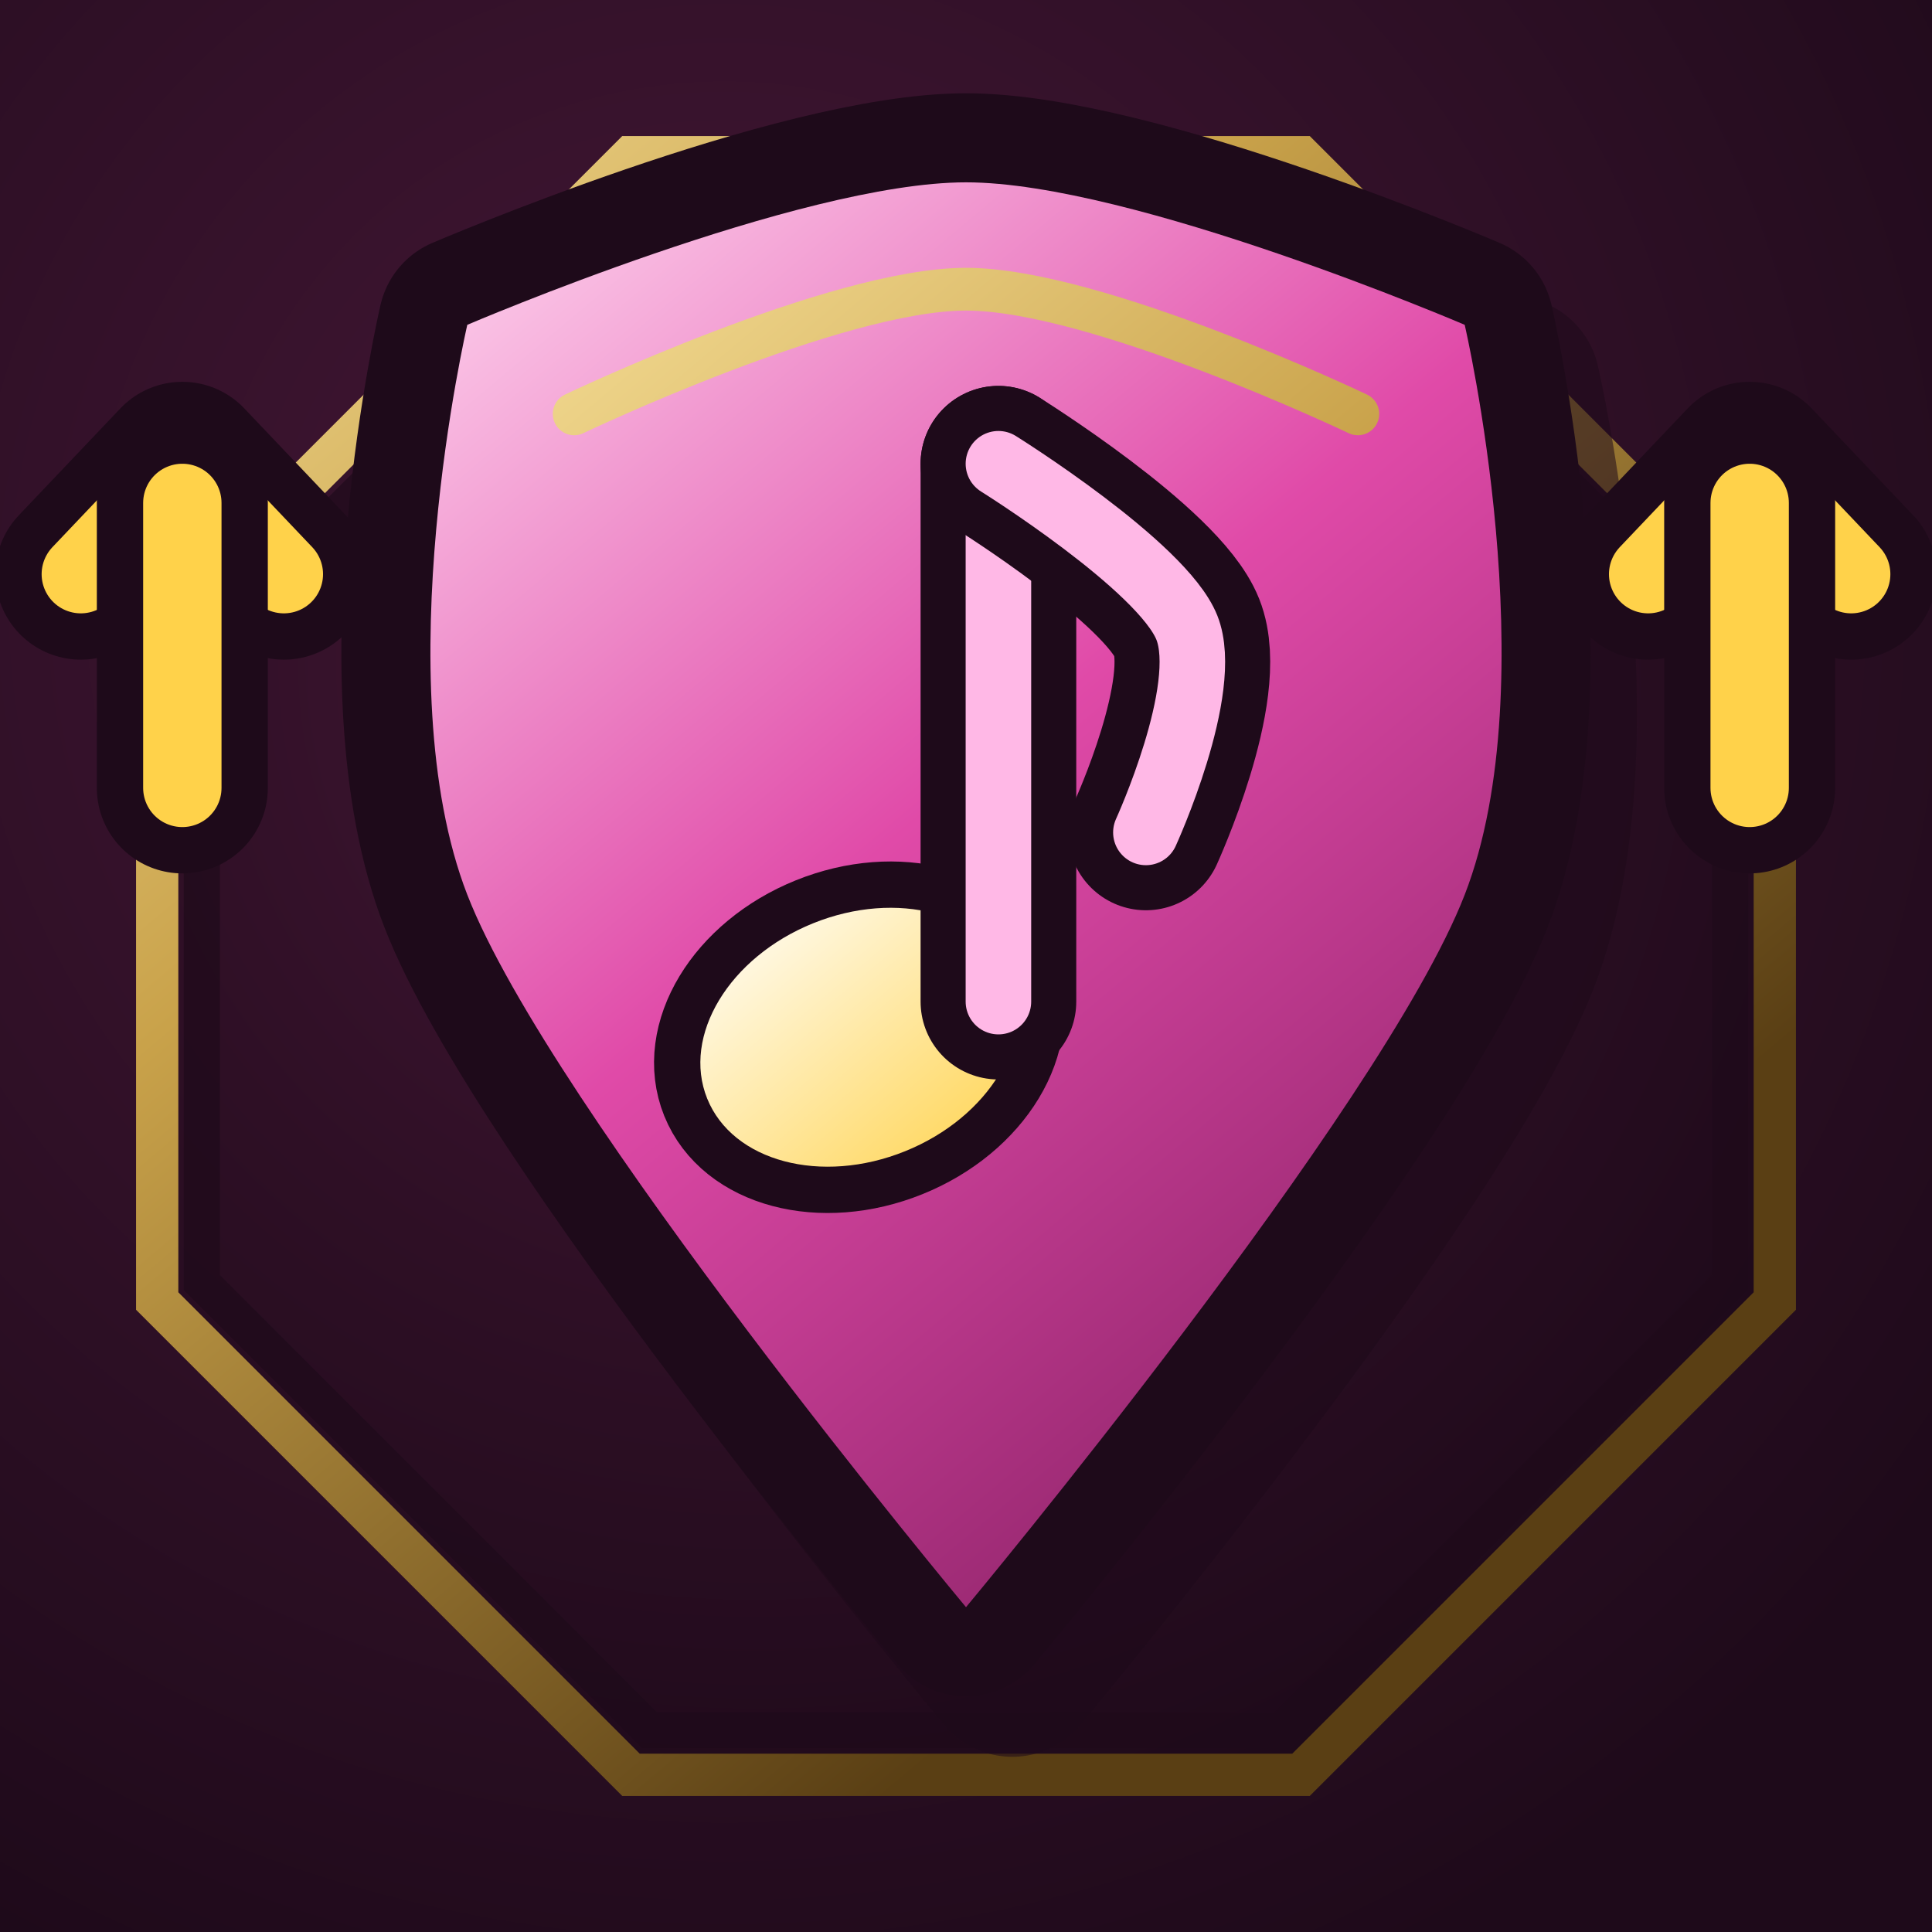
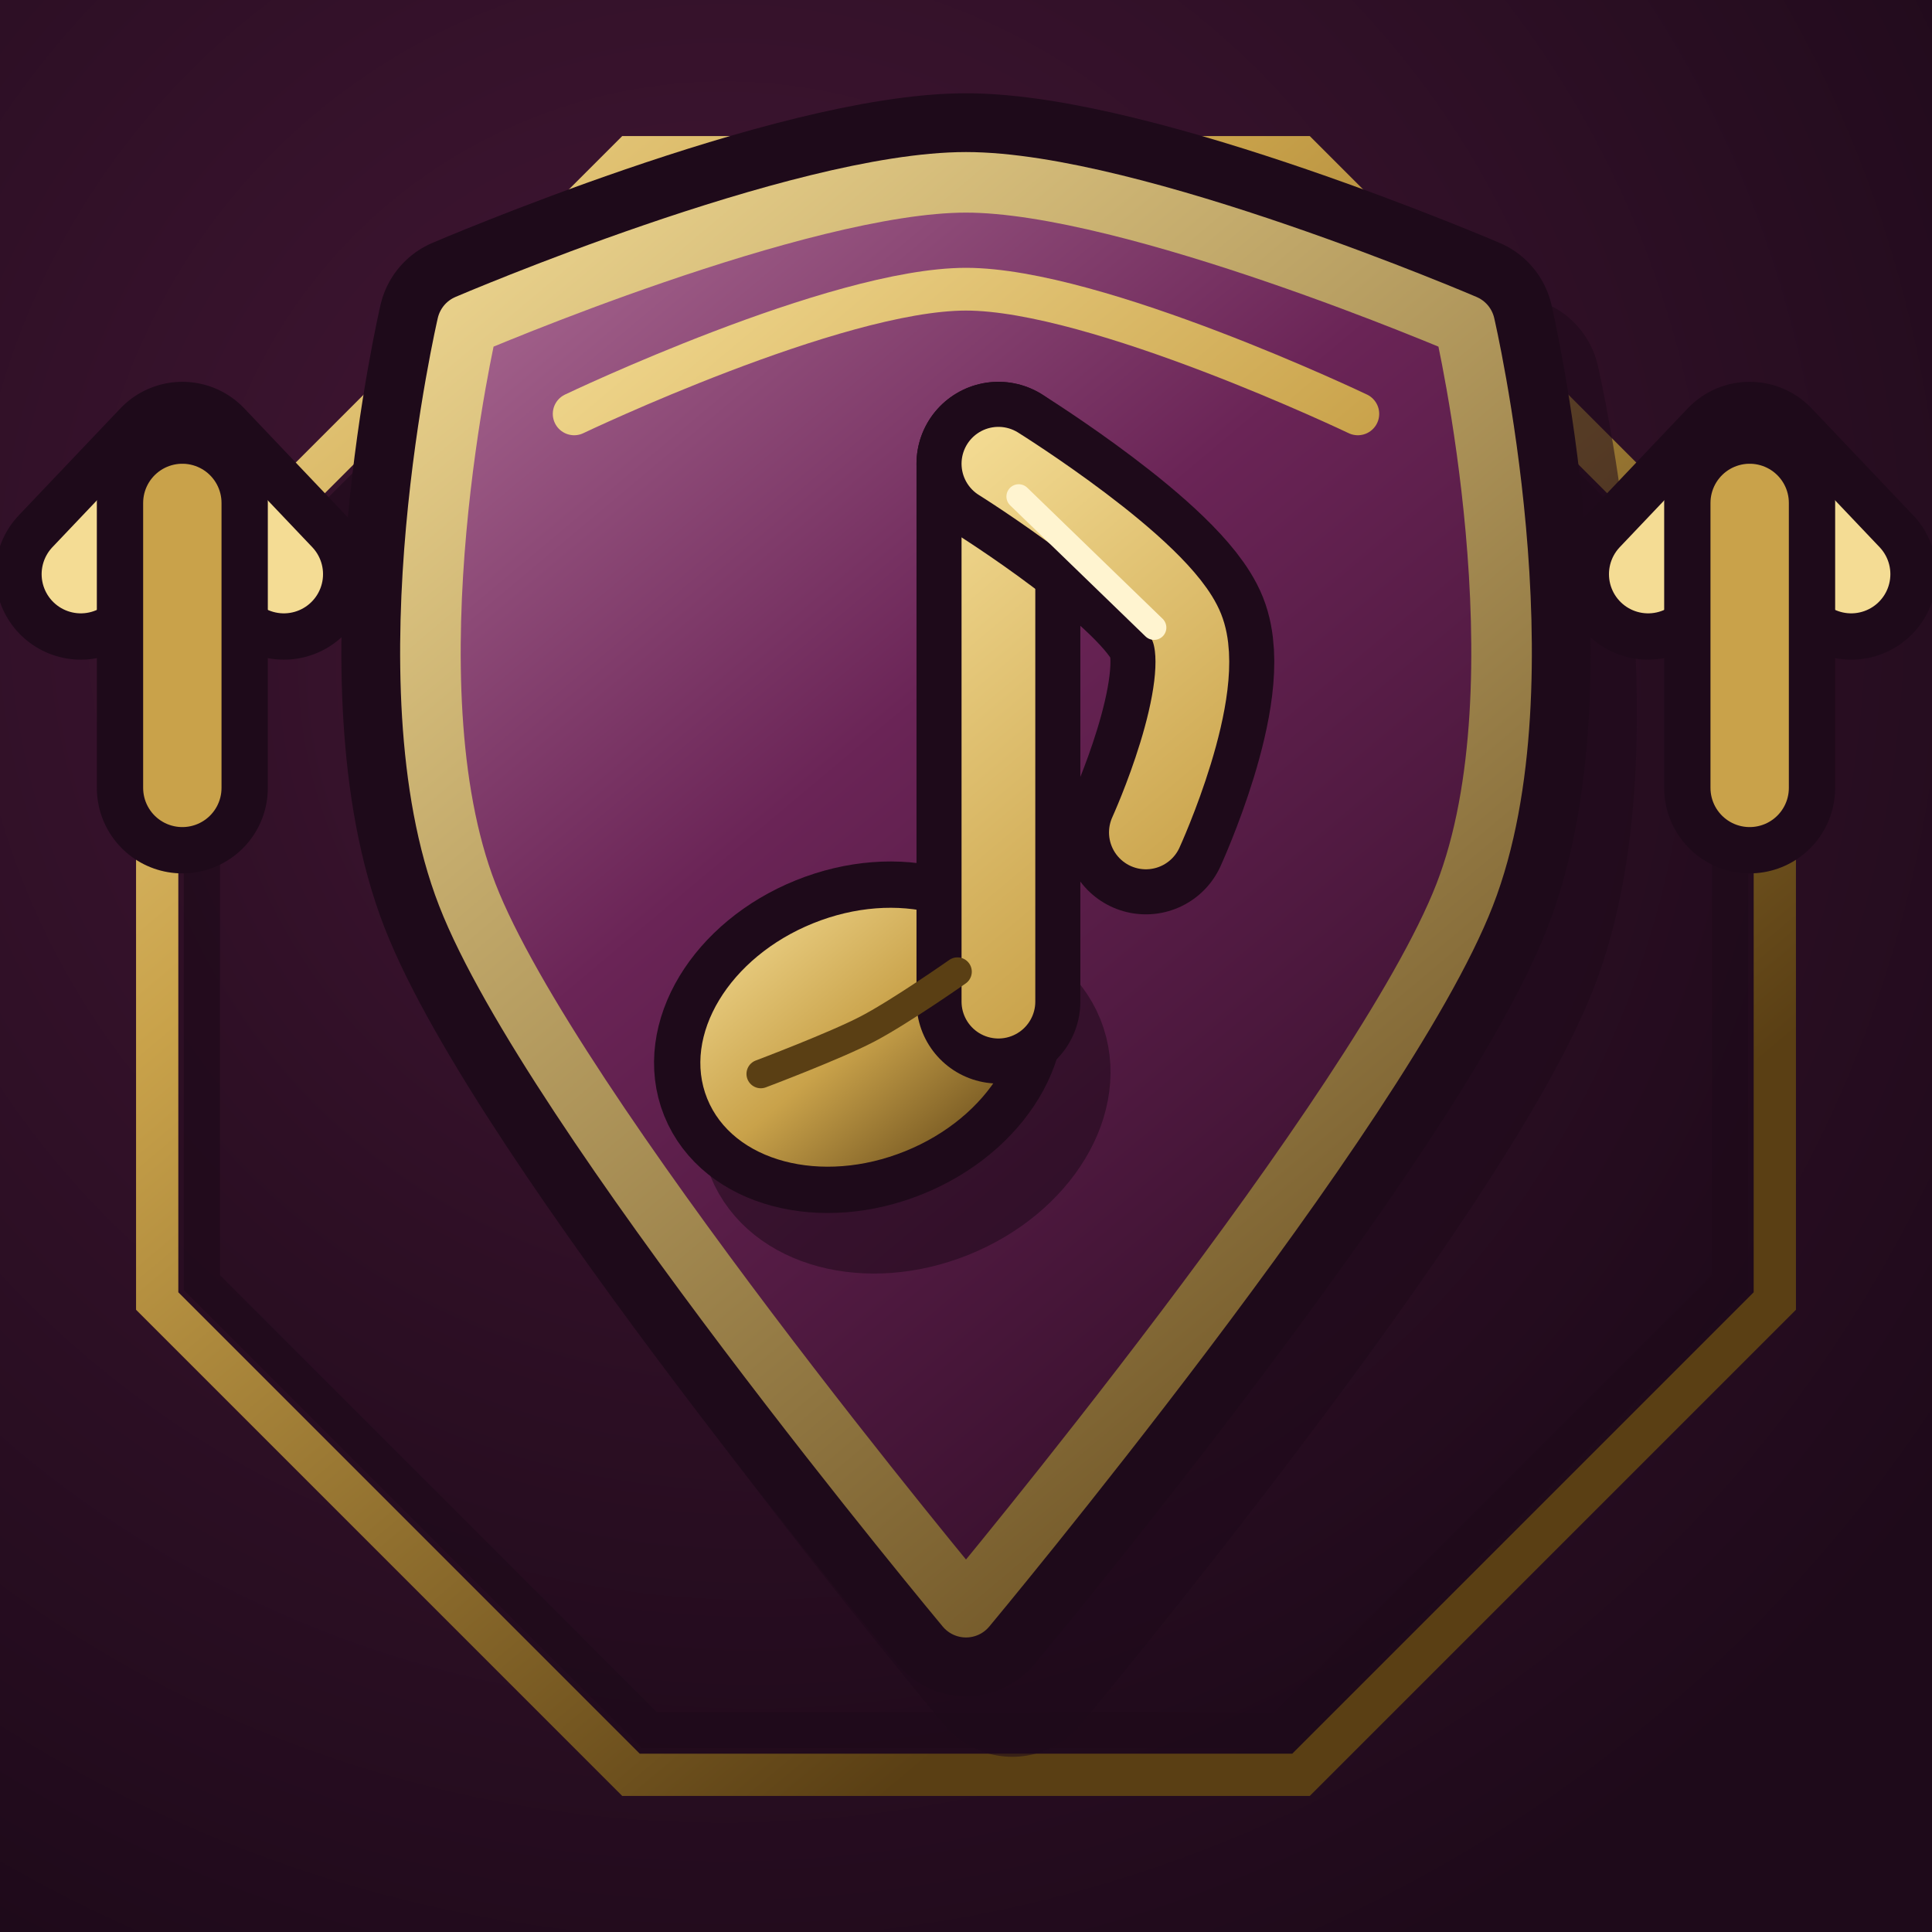
<svg xmlns="http://www.w3.org/2000/svg" width="128" height="128" viewBox="0 0 64 64">
  <defs>
    <radialGradient id="radial-gradient-1" cx="24" cy="20" r="50" gradientUnits="userSpaceOnUse">
      <stop offset="0" stop-color="#451736" />
      <stop offset="1" stop-color="#1e0a1a" />
    </radialGradient>
    <radialGradient id="radial-gradient-2" cx="25" cy="22" r="40" gradientUnits="userSpaceOnUse">
      <stop offset="0" stop-color="#451736" />
      <stop offset="0.55" stop-color="#2e0f25" />
      <stop offset="1" stop-color="#1e0a1a" />
    </radialGradient>
    <linearGradient id="linear-gradient-1" x1="7.103" y1="2.329" x2="56.897" y2="61.671" gradientUnits="userSpaceOnUse">
      <stop offset="0" stop-color="#f4dc94" />
      <stop offset="0.3" stop-color="#c9a24a" />
      <stop offset="0.75" stop-color="#5a3f14" />
      <stop offset="1" stop-color="#5a3f14" />
    </linearGradient>
    <linearGradient id="linear-gradient-2" x1="13.049" y1="7.055" x2="50.951" y2="52.225" gradientUnits="userSpaceOnUse">
-       <stop offset="0" stop-color="#ffd8f0" />
-       <stop offset="0.45" stop-color="#e04aa8" />
-       <stop offset="1" stop-color="#7a1a5a" />
+       <stop offset="0" stop-color="#b07098" />
+       <stop offset="0.4" stop-color="#6a2456" />
+       <stop offset="1" stop-color="#24081c" />
    </linearGradient>
-     <linearGradient id="linear-gradient-3" x1="24.979" y1="3.278" x2="39.021" y2="20.012" gradientUnits="userSpaceOnUse">
+     <linearGradient id="linear-gradient-3" x1="12.14" y1="5.972" x2="51.86" y2="53.308" gradientUnits="userSpaceOnUse">
+       <stop offset="0" stop-color="#f4dc94" />
+       <stop offset="1" stop-color="#5a3f14" />
+     </linearGradient>
+     <linearGradient id="linear-gradient-4" x1="24.979" y1="3.278" x2="39.021" y2="20.012" gradientUnits="userSpaceOnUse">
      <stop offset="0" stop-color="#f4dc94" />
      <stop offset="1" stop-color="#c9a24a" />
    </linearGradient>
-     <linearGradient id="linear-gradient-4" x1="24.175" y1="29.253" x2="32.745" y2="39.467" gradientUnits="userSpaceOnUse">
-       <stop offset="0" stop-color="#ffffff" />
-       <stop offset="1" stop-color="#ffd24a" />
+     <linearGradient id="linear-gradient-5" x1="24.175" y1="29.253" x2="32.745" y2="39.467" gradientUnits="userSpaceOnUse">
+       <stop offset="0" stop-color="#f4dc94" />
+       <stop offset="0.5" stop-color="#c9a24a" />
+       <stop offset="1" stop-color="#5a3f14" />
+     </linearGradient>
+     <linearGradient id="linear-gradient-6" x1="27.581" y1="17.725" x2="38.567" y2="30.817" gradientUnits="userSpaceOnUse">
+       <stop offset="0" stop-color="#f4dc94" />
+       <stop offset="1" stop-color="#c9a24a" />
+     </linearGradient>
+     <linearGradient id="linear-gradient-7" x1="30.846" y1="14.985" x2="41.726" y2="27.952" gradientUnits="userSpaceOnUse">
+       <stop offset="0" stop-color="#f4dc94" />
+       <stop offset="1" stop-color="#c9a24a" />
    </linearGradient>
  </defs>
  <g>
    <rect x="0" y="0" width="64" height="64" fill="url(#radial-gradient-1)" />
    <polygon points="43.098,5.207 58.793,20.902 58.793,43.098 43.098,58.793 20.902,58.793 5.207,43.098 5.207,20.902 20.902,5.207" fill="url(#radial-gradient-2)" stroke="url(#linear-gradient-1)" stroke-width="1.4" stroke-miterlimit="10" />
    <polygon points="42.486,6.686 57.314,21.514 57.314,42.486 42.486,57.314 21.514,57.314 6.686,42.486 6.686,21.514 21.514,6.686" fill="none" stroke="#1e0a1a" stroke-width="1.2" stroke-miterlimit="10" opacity="0.7" />
    <g>
      <path d="M17.014 12.766 C17.014 12.766 28.023 8.046 33.534 8.046 C39.045 8.046 50.054 12.766 50.054 12.766 C50.054 12.766 52.803 24.566 50.054 31.646 C47.305 38.726 33.534 55.246 33.534 55.246 C33.534 55.246 19.763 38.726 17.014 31.646 C14.265 24.566 17.014 12.766 17.014 12.766 Z" fill="#1e0a1a" stroke="#1e0a1a" stroke-width="5.9" stroke-linecap="round" stroke-linejoin="round" opacity="0.55" />
      <path d="M15.48 10.76 C15.48 10.76 26.489 6.04 32 6.04 C37.511 6.04 48.52 10.76 48.52 10.76 C48.52 10.76 51.269 22.56 48.52 29.64 C45.771 36.72 32 53.24 32 53.24 C32 53.24 18.229 36.72 15.48 29.64 C12.731 22.56 15.48 10.76 15.48 10.76 Z" fill="#1e0a1a" stroke="#1e0a1a" stroke-width="5.9" stroke-linecap="round" stroke-linejoin="round" />
      <path d="M15.48 10.76 C15.48 10.76 26.489 6.04 32 6.04 C37.511 6.04 48.52 10.76 48.52 10.76 C48.52 10.76 51.269 22.56 48.52 29.64 C45.771 36.72 32 53.24 32 53.24 C32 53.24 18.229 36.72 15.48 29.64 C12.731 22.56 15.48 10.76 15.48 10.76 Z" fill="url(#linear-gradient-2)" />
-       <path d="M19.02 13.71 C19.02 13.71 27.669 9.58 32 9.58 C36.331 9.58 44.98 13.71 44.98 13.71" fill="none" stroke="url(#linear-gradient-3)" stroke-width="1.416" stroke-linecap="round" stroke-linejoin="round" />
+       <path d="M15.48 10.76 C15.48 10.76 26.489 6.04 32 6.04 C37.511 6.04 48.52 10.76 48.52 10.76 C48.52 10.76 51.269 22.56 48.52 29.64 C45.771 36.72 32 53.24 32 53.24 C32 53.24 18.229 36.72 15.48 29.64 C12.731 22.56 15.48 10.76 15.48 10.76 Z" fill="none" stroke="url(#linear-gradient-3)" stroke-width="2.006" stroke-linecap="round" stroke-linejoin="round" />
+       <path d="M19.02 13.71 C19.02 13.71 27.669 9.58 32 9.58 C36.331 9.58 44.98 13.71 44.98 13.71" fill="none" stroke="url(#linear-gradient-4)" stroke-width="1.416" stroke-linecap="round" stroke-linejoin="round" />
+       <path d="M24.961 38.399 C24.119 36.315 25.689 33.714 28.469 32.591 C31.248 31.468 34.185 32.248 35.027 34.333 C35.869 36.417 34.299 39.018 31.519 40.141 C28.74 41.264 25.803 40.484 24.961 38.399 Z" fill="#1e0a1a" stroke="#1e0a1a" stroke-width="3.068" stroke-linecap="round" stroke-linejoin="round" opacity="0.55" />
      <path d="M23.427 36.393 C22.585 34.309 24.155 31.708 26.935 30.585 C29.714 29.462 32.651 30.242 33.493 32.327 C34.335 34.411 32.765 37.012 29.985 38.135 C27.206 39.258 24.269 38.478 23.427 36.393 Z" fill="#1e0a1a" stroke="#1e0a1a" stroke-width="3.068" stroke-linecap="round" stroke-linejoin="round" />
-       <path d="M23.427 36.393 C22.585 34.309 24.155 31.708 26.935 30.585 C29.714 29.462 32.651 30.242 33.493 32.327 C34.335 34.411 32.765 37.012 29.985 38.135 C27.206 39.258 24.269 38.478 23.427 36.393 Z" fill="url(#linear-gradient-4)" />
-       <line x1="33.074" y1="33.18" x2="33.074" y2="15.362" fill="none" stroke="#1e0a1a" stroke-width="5.157" stroke-linecap="round" stroke-linejoin="round" />
-       <line x1="33.074" y1="33.18" x2="33.074" y2="15.362" fill="none" stroke="#ffb8e6" stroke-width="2.171" stroke-linecap="round" stroke-linejoin="round" />
-       <path d="M33.074 15.362 C33.074 15.362 38.502 18.749 39.316 20.79 C40.13 22.831 37.959 27.575 37.959 27.575" fill="none" stroke="#1e0a1a" stroke-width="5.157" stroke-linecap="round" stroke-linejoin="round" />
-       <path d="M33.074 15.362 C33.074 15.362 38.502 18.749 39.316 20.79 C40.13 22.831 37.959 27.575 37.959 27.575" fill="none" stroke="#ffb8e6" stroke-width="2.171" stroke-linecap="round" stroke-linejoin="round" />
+       <path d="M23.427 36.393 C22.585 34.309 24.155 31.708 26.935 30.585 C29.714 29.462 32.651 30.242 33.493 32.327 C34.335 34.411 32.765 37.012 29.985 38.135 C27.206 39.258 24.269 38.478 23.427 36.393 Z" fill="url(#linear-gradient-5)" />
+       <line x1="33.074" y1="33.18" x2="33.074" y2="15.362" fill="none" stroke="#1e0a1a" stroke-width="5.428" stroke-linecap="round" stroke-linejoin="round" />
+       <line x1="33.074" y1="33.18" x2="33.074" y2="15.362" fill="none" stroke="url(#linear-gradient-6)" stroke-width="2.443" stroke-linecap="round" stroke-linejoin="round" />
+       <path d="M33.074 15.362 C33.074 15.362 38.502 18.749 39.316 20.79 C40.13 22.831 37.959 27.575 37.959 27.575" fill="none" stroke="#1e0a1a" stroke-width="5.428" stroke-linecap="round" stroke-linejoin="round" />
+       <path d="M33.074 15.362 C33.074 15.362 38.502 18.749 39.316 20.79 C40.13 22.831 37.959 27.575 37.959 27.575" fill="none" stroke="url(#linear-gradient-7)" stroke-width="2.443" stroke-linecap="round" stroke-linejoin="round" />
+       <path d="M25.203 35.575 C25.203 35.575 27.646 34.655 28.731 34.089 C29.817 33.522 31.717 32.189 31.717 32.189" fill="none" stroke="#5a3f14" stroke-width="0.95" stroke-linecap="round" stroke-linejoin="round" />
+       <line x1="33.746" y1="16.448" x2="38.23" y2="20.79" fill="none" stroke="#fff4d0" stroke-width="0.814" stroke-linecap="round" stroke-linejoin="round" />
      <polyline points="9.403,19.02 6.04,15.48 2.677,19.02" fill="none" stroke="#1e0a1a" stroke-width="5.664" stroke-linecap="round" stroke-linejoin="round" />
-       <polyline points="9.403,19.02 6.04,15.48 2.677,19.02" fill="none" stroke="#ffd24a" stroke-width="2.596" stroke-linecap="round" stroke-linejoin="round" />
+       <polyline points="9.403,19.02 6.04,15.48 2.677,19.02" fill="none" stroke="#f4dc94" stroke-width="2.596" stroke-linecap="round" stroke-linejoin="round" />
      <line x1="6.04" y1="16.66" x2="6.04" y2="26.1" fill="none" stroke="#1e0a1a" stroke-width="5.664" stroke-linecap="round" stroke-linejoin="round" />
-       <line x1="6.04" y1="16.66" x2="6.04" y2="26.1" fill="none" stroke="#ffd24a" stroke-width="2.596" stroke-linecap="round" stroke-linejoin="round" />
+       <line x1="6.04" y1="16.66" x2="6.04" y2="26.1" fill="none" stroke="#c9a24a" stroke-width="2.596" stroke-linecap="round" stroke-linejoin="round" />
      <polyline points="61.323,19.02 57.96,15.48 54.597,19.02" fill="none" stroke="#1e0a1a" stroke-width="5.664" stroke-linecap="round" stroke-linejoin="round" />
-       <polyline points="61.323,19.02 57.96,15.48 54.597,19.02" fill="none" stroke="#ffd24a" stroke-width="2.596" stroke-linecap="round" stroke-linejoin="round" />
+       <polyline points="61.323,19.02 57.96,15.48 54.597,19.02" fill="none" stroke="#f4dc94" stroke-width="2.596" stroke-linecap="round" stroke-linejoin="round" />
      <line x1="57.96" y1="16.66" x2="57.96" y2="26.1" fill="none" stroke="#1e0a1a" stroke-width="5.664" stroke-linecap="round" stroke-linejoin="round" />
-       <line x1="57.96" y1="16.66" x2="57.96" y2="26.1" fill="none" stroke="#ffd24a" stroke-width="2.596" stroke-linecap="round" stroke-linejoin="round" />
+       <line x1="57.96" y1="16.66" x2="57.96" y2="26.1" fill="none" stroke="#c9a24a" stroke-width="2.596" stroke-linecap="round" stroke-linejoin="round" />
    </g>
  </g>
</svg>
